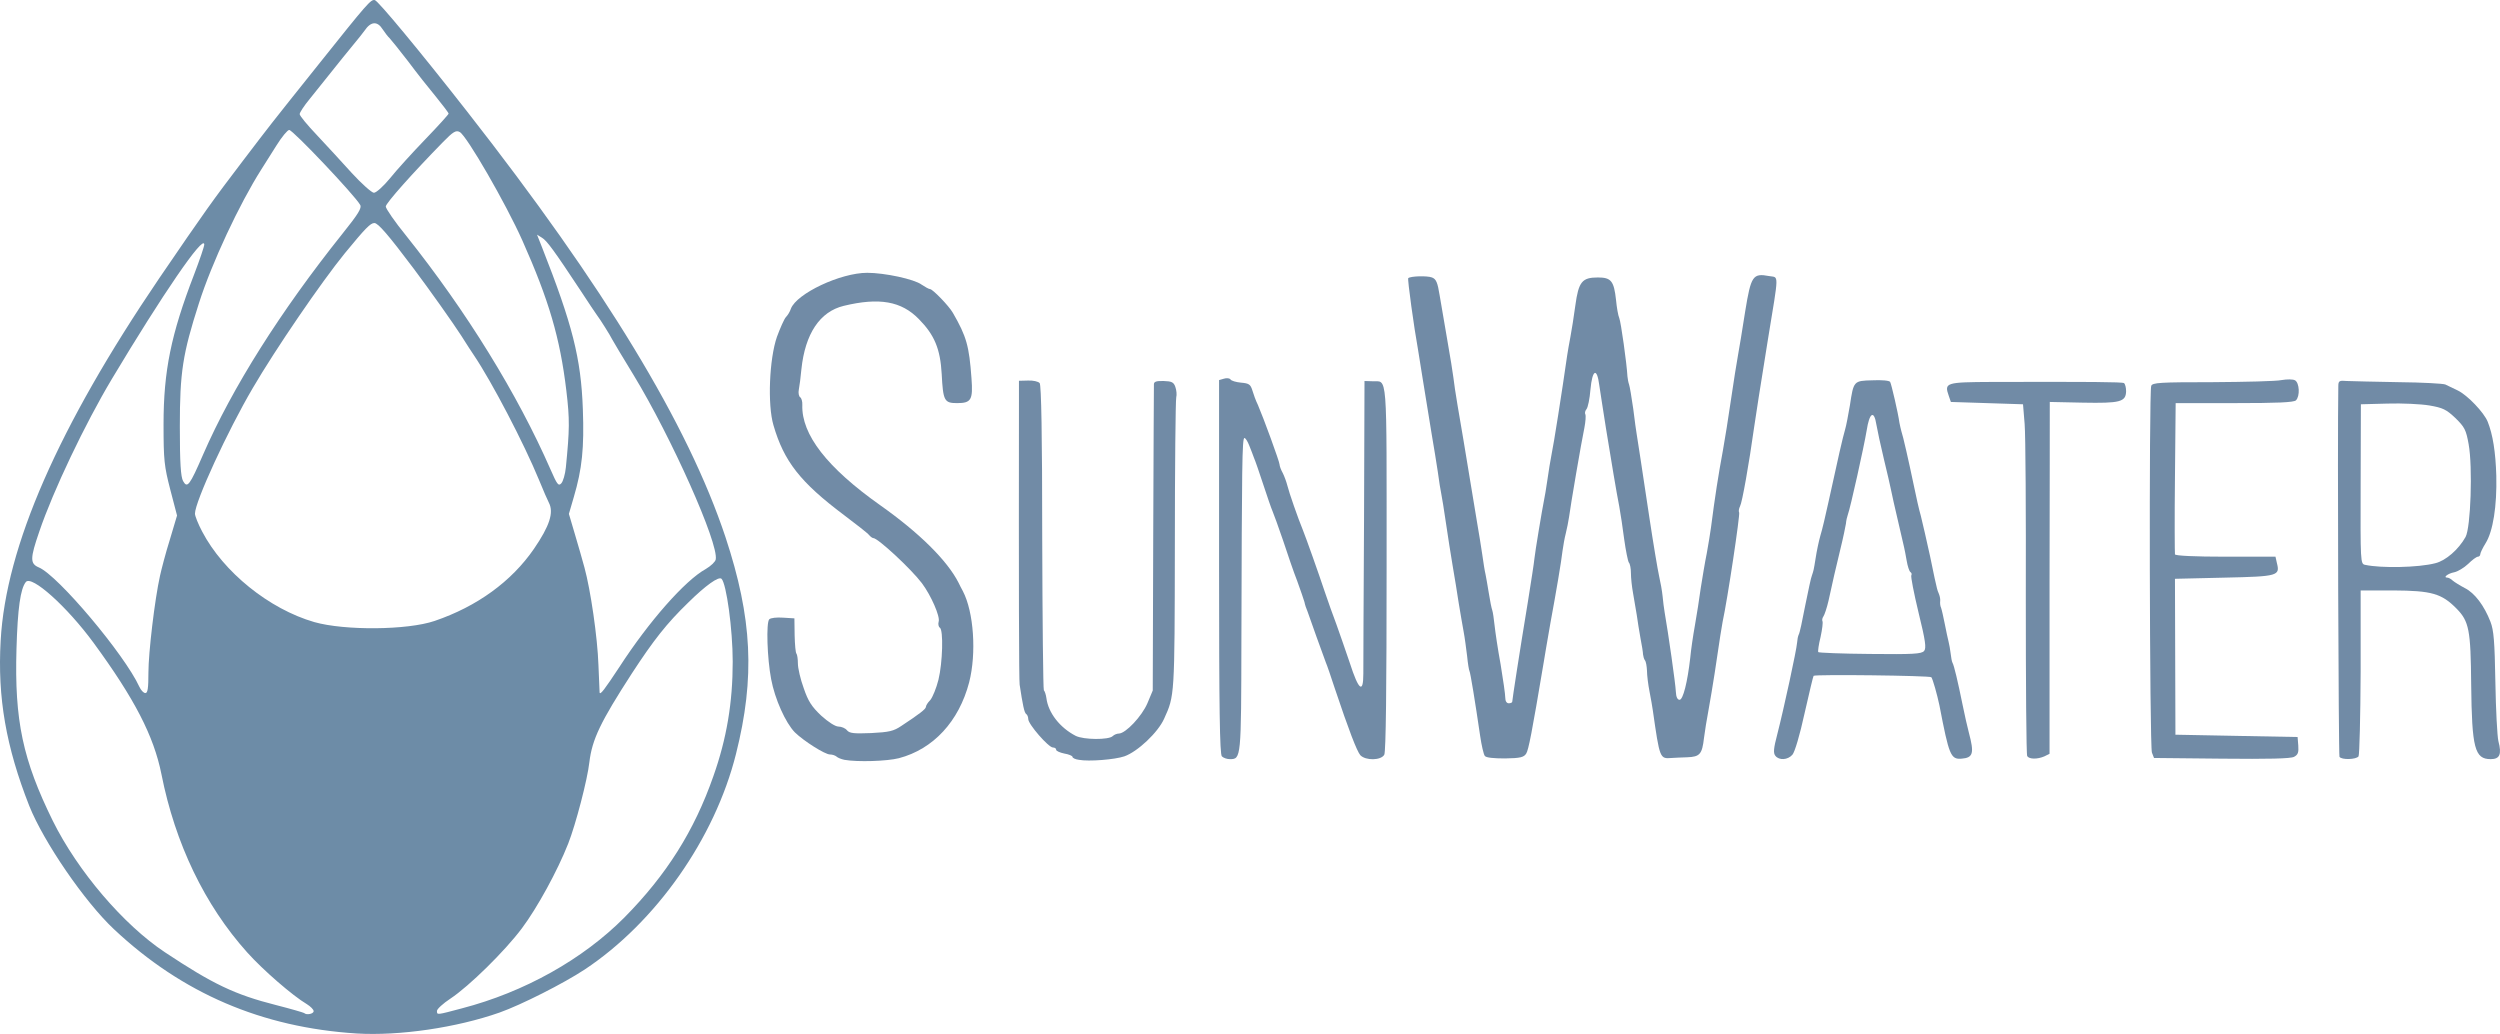
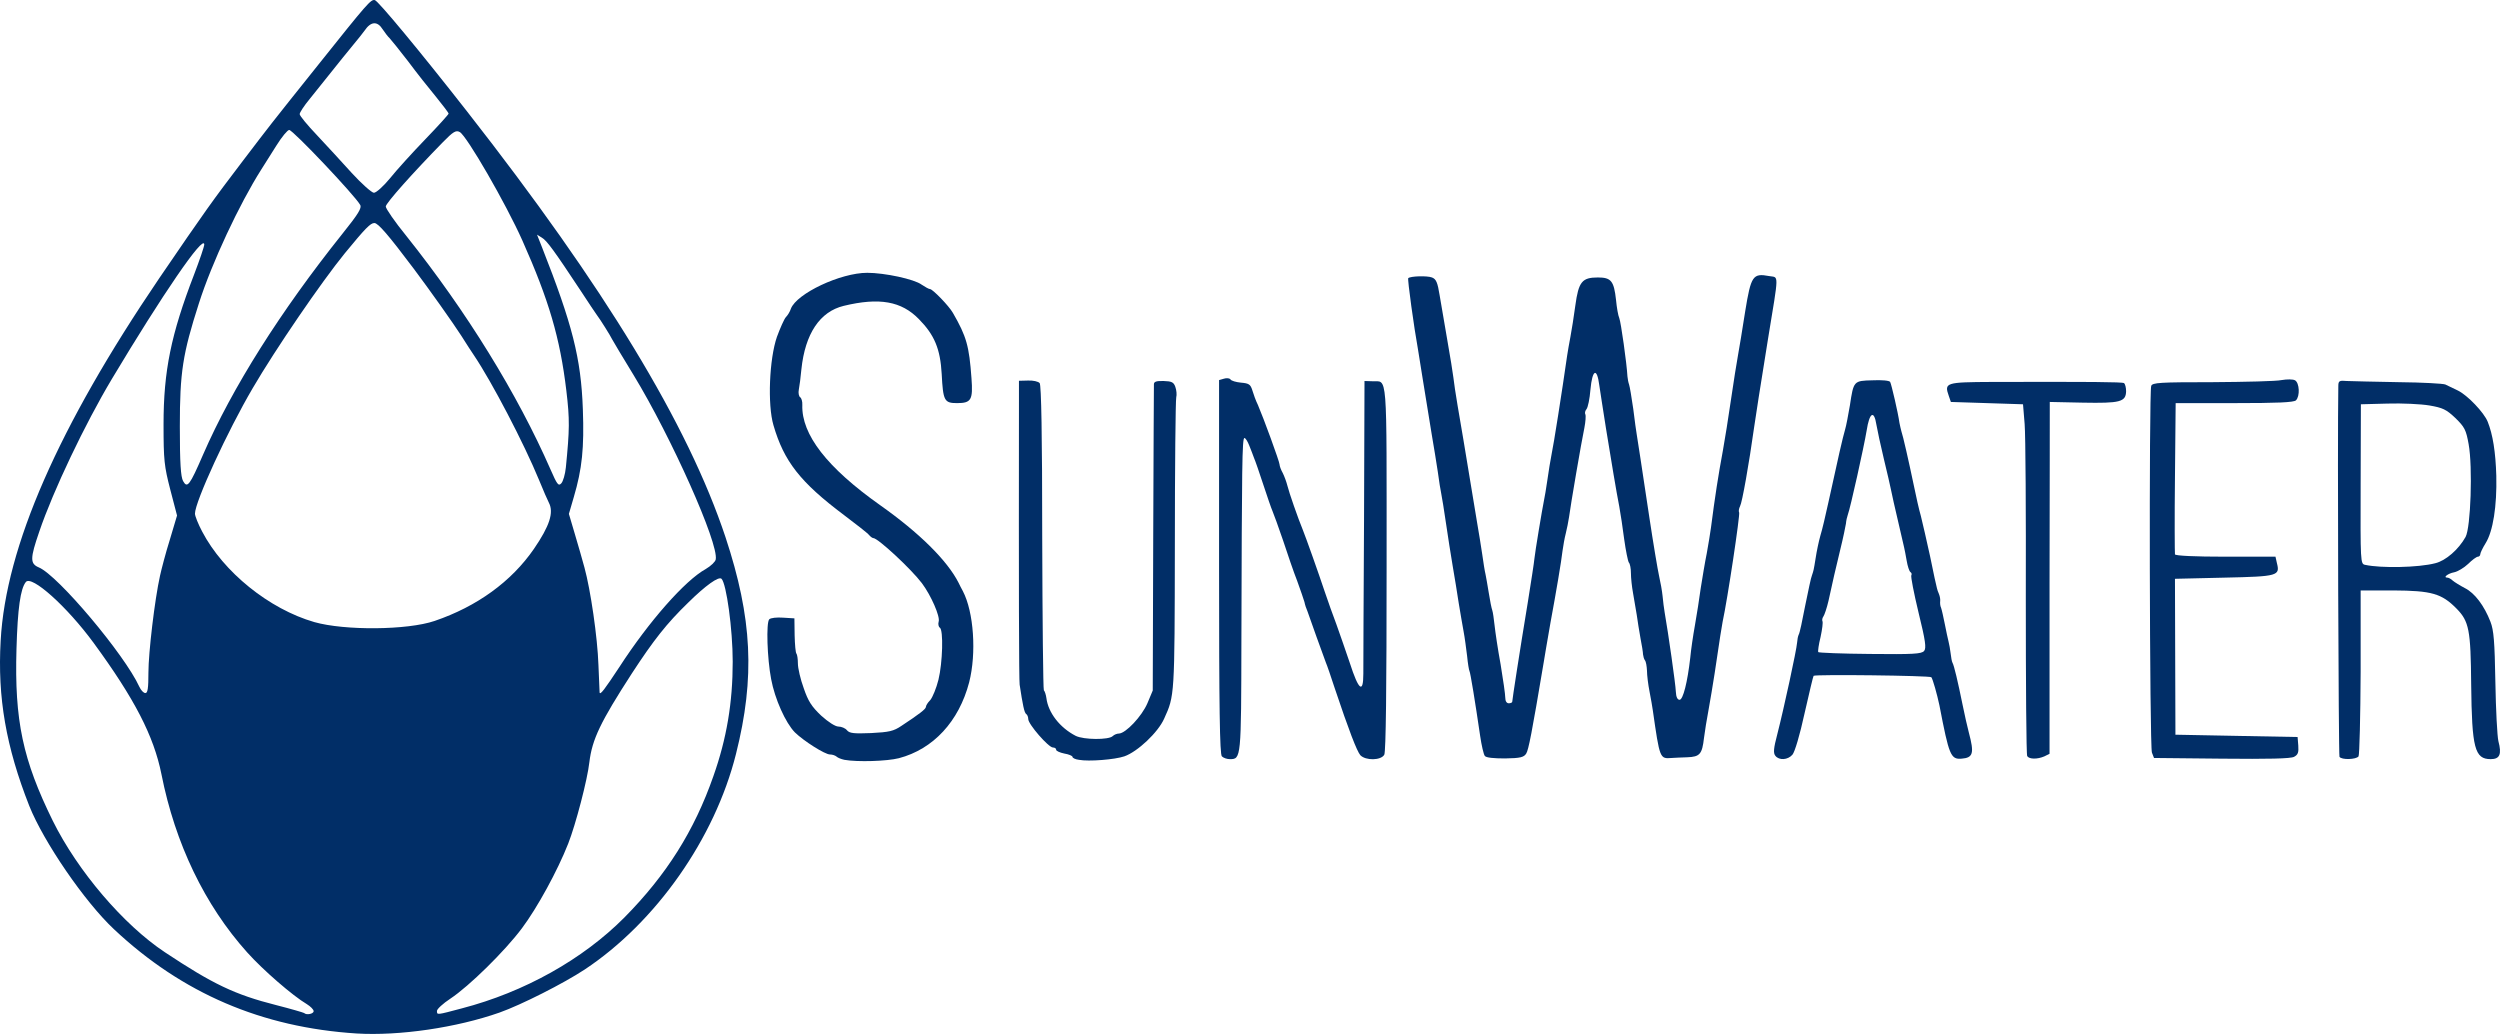
<svg xmlns="http://www.w3.org/2000/svg" style="isolation:isolate" viewBox="92.215 26.153 1074.384 444.343" width="1074.384pt" height="444.343pt">
  <defs>
    <clipPath id="_clipPath_OLpDBELvPxellpchfh0ALv0Chw5uWF1M">
      <rect x="92.215" y="26.153" width="1074.384" height="444.343" />
    </clipPath>
  </defs>
  <g clip-path="url(#_clipPath_OLpDBELvPxellpchfh0ALv0Chw5uWF1M)">
    <g>
-       <path d=" M 245.5 470.3 C 204.8 467.7 170.6 453.1 141.2 425.5 C 128.6 413.7 111 388 104.8 372.5 C 94.8 347.1 91.1 325.9 92.5 301.5 C 94.7 261.1 117.3 209.6 160.6 145.8 C 180.6 116.5 183.4 112.6 196.8 95 C 208.7 79.4 207.4 81 228.9 54.1 C 250.2 27.4 251.6 25.8 253.3 26.2 C 254.7 26.5 272.4 47.8 292.9 74 C 352.1 149.6 387.9 208.6 404 257 C 415.5 291.8 416.8 317.2 408.5 350.2 C 399.4 386.5 374.1 422.5 343.5 442.8 C 334.4 448.8 316.2 458 306.9 461.3 C 288.4 467.8 263.8 471.4 245.5 470.3 L 245.5 470.3 Z  M 227 460.7 C 227 460 225.7 458.7 224.1 457.7 C 218 454.1 205.2 443 198.4 435.4 C 180.2 415.1 167.5 388.7 161.6 358.9 C 158.3 342.4 150 326.4 132.5 302.5 C 121 286.8 105.7 273.1 103.3 276.3 C 101 279.2 99.8 287.6 99.3 305 C 98.4 335.8 102 352.7 114.9 378.9 C 125.6 400.5 145.3 423.6 163.1 435.4 C 183.6 449 193.1 453.6 210.9 458.1 C 217.2 459.7 222.6 461.3 222.9 461.5 C 223.9 462.5 227 461.9 227 460.7 L 227 460.7 Z  M 290.7 459.5 C 317.6 452.5 342.7 438.4 360.5 420.5 C 378.6 402.2 390.6 383.2 398.8 359.7 C 404.5 343.6 407.1 328.1 407.1 310.5 C 407.1 296.6 404.4 277 402.3 274.9 C 401.1 273.7 395.4 277.8 388 285.1 C 378.7 294.1 373 301.4 363.8 315.5 C 350.2 336.5 346.7 343.9 345.5 353.7 C 344.7 361.1 339.6 380.6 336.4 388.7 C 331.8 400.4 323.1 416.3 316.5 425.1 C 309.1 435 293.8 450 285.8 455.3 C 282.6 457.4 280 459.8 280 460.6 C 280 462.4 279.8 462.4 290.7 459.5 L 290.7 459.5 Z  M 156 315.2 C 156 306.7 158.7 283.8 161 273.5 C 161.6 270.8 163.4 263.8 165.2 258.1 L 168.3 247.7 L 165.4 236.6 C 162.8 226.5 162.5 224 162.5 208.5 C 162.5 185.6 165.7 169.9 175.6 144.2 C 178 137.9 180 132.1 180 131.2 C 179.8 126.7 161.9 152.9 140.3 189 C 128.7 208.4 115 237.2 109.1 254.6 C 105.1 266.2 105.1 268.4 108.9 270 C 117.1 273.4 145.8 307.5 152.1 321.3 C 152.8 322.8 153.9 324 154.7 324 C 155.7 324 156 321.9 156 315.2 L 156 315.2 Z  M 358.4 312.8 C 371.1 293.2 386.6 275.6 395.5 270.7 C 397.7 269.4 399.6 267.6 399.8 266.6 C 401.2 259.8 380.6 213.8 364.6 187.5 C 359.9 179.8 355.7 172.8 355.3 172 C 354.6 170.5 350.1 163.3 348.7 161.5 C 348.3 161 345.1 156.2 341.7 151 C 330.4 133.9 327.2 129.5 325.1 128.3 L 323 127 L 325.1 132.3 C 338.2 165.6 341.9 180 342.7 202 C 343.3 218.7 342.4 227.6 338.8 239.8 L 336.7 247 L 339.3 255.8 C 340.7 260.6 342.6 267 343.4 270.1 C 346 279.6 349 300 349.4 312 C 349.7 318.3 349.9 323.6 349.9 323.8 C 350.2 324.9 352 322.5 358.4 312.8 L 358.4 312.8 Z  M 279 293 C 297.2 286.8 312 276.1 321.7 262 C 328.4 252.2 330.3 246.4 328.1 242.2 C 327.6 241.3 325.7 236.9 323.9 232.5 C 317.4 216.7 303.6 190.3 296 179 C 295 177.6 292.6 173.8 290.5 170.5 C 287.1 165.2 276.9 150.8 270 141.6 C 259.1 127.1 254.7 122 253.1 122 C 251.4 122 249.2 124.3 240.4 135 C 230.3 147.4 210.6 176.2 200.8 193 C 190 211.4 176 241.8 176 246.9 C 176 247.9 177.4 251.4 179.1 254.6 C 188.2 272 207.9 287.9 227.3 293.5 C 240.3 297.2 267.3 297 279 293 Z  M 179.5 221.5 C 192 192.8 212.7 160 239.3 126.7 C 246.2 118.1 247.8 115.5 247 114.2 C 244.7 110.1 218.1 82 216.5 82 C 215.8 82 213.3 85 211 88.7 C 208.6 92.5 205.7 97.1 204.5 99 C 195.1 113.8 183.2 139.2 177.7 156.5 C 170.7 178.3 169.5 186.1 169.5 209.5 C 169.5 225.2 169.9 231.1 170.9 232.9 C 172.7 236.1 173.7 234.9 179.5 221.5 Z  M 335.4 227 C 337 210.7 337.1 206.6 335.6 194 C 332.9 171.4 328.1 155.1 316.7 129.5 C 309.6 113.6 292.8 84.5 289.8 82.9 C 288.2 82 287 82.7 282.6 87.2 C 269.4 100.7 258 113.5 258 114.9 C 258 115.8 261.9 121.5 266.8 127.5 C 292.8 160.1 314.6 195.5 328.8 227.9 C 331.6 234.3 332.2 235.2 333.4 233.9 C 334.2 233.1 335.1 230 335.4 227 L 335.4 227 Z  M 259.8 102.8 C 262.6 99.3 269.4 91.8 275 86 C 280.5 80.3 285 75.3 285 75 C 285 74.6 282.6 71.5 279.7 67.9 C 276.8 64.4 271.3 57.5 267.6 52.5 C 263.8 47.6 260.2 43.1 259.6 42.5 C 259 42 257.7 40.3 256.7 38.8 C 254.4 35.1 251.6 35.3 248.9 39.3 C 247.6 41 246.3 42.7 246 43 C 245.5 43.5 235.9 55.4 225.3 68.7 C 222.9 71.6 221 74.5 221 75.2 C 221 75.9 224.3 79.9 228.3 84.1 C 232.2 88.3 239 95.6 243.3 100.4 C 247.6 105.1 252 109 252.9 109 C 253.9 109 257 106.2 259.8 102.8 L 259.8 102.8 Z " fill="rgb(109,140,167)" />
+       <path d=" M 245.5 470.3 C 204.8 467.7 170.6 453.1 141.2 425.5 C 128.6 413.7 111 388 104.8 372.5 C 94.8 347.1 91.1 325.9 92.5 301.5 C 94.7 261.1 117.3 209.6 160.6 145.8 C 180.6 116.5 183.4 112.6 196.8 95 C 208.7 79.4 207.4 81 228.9 54.1 C 250.2 27.4 251.6 25.8 253.3 26.2 C 254.7 26.5 272.4 47.8 292.9 74 C 352.1 149.6 387.9 208.6 404 257 C 415.5 291.8 416.8 317.2 408.5 350.2 C 399.4 386.5 374.1 422.5 343.5 442.8 C 334.4 448.8 316.2 458 306.9 461.3 C 288.4 467.8 263.8 471.4 245.5 470.3 L 245.5 470.3 Z  M 227 460.7 C 227 460 225.7 458.7 224.1 457.7 C 218 454.1 205.2 443 198.4 435.4 C 180.2 415.1 167.5 388.7 161.6 358.9 C 158.3 342.4 150 326.4 132.5 302.5 C 121 286.8 105.7 273.1 103.3 276.3 C 101 279.2 99.8 287.6 99.3 305 C 98.4 335.8 102 352.7 114.9 378.9 C 125.6 400.5 145.3 423.6 163.1 435.4 C 183.6 449 193.1 453.6 210.9 458.1 C 217.2 459.7 222.6 461.3 222.9 461.5 C 223.9 462.5 227 461.9 227 460.7 L 227 460.7 Z  M 290.7 459.5 C 317.6 452.5 342.7 438.4 360.5 420.5 C 378.6 402.2 390.6 383.2 398.8 359.7 C 404.5 343.6 407.1 328.1 407.1 310.5 C 407.1 296.6 404.4 277 402.3 274.9 C 401.1 273.7 395.4 277.8 388 285.1 C 378.7 294.1 373 301.4 363.8 315.5 C 350.2 336.5 346.7 343.9 345.5 353.7 C 344.7 361.1 339.6 380.6 336.4 388.7 C 331.8 400.4 323.1 416.3 316.5 425.1 C 309.1 435 293.8 450 285.8 455.3 C 282.6 457.4 280 459.8 280 460.6 C 280 462.4 279.8 462.4 290.7 459.5 L 290.7 459.5 Z  M 156 315.2 C 156 306.7 158.7 283.8 161 273.5 C 161.6 270.8 163.4 263.8 165.2 258.1 L 168.3 247.7 L 165.4 236.6 C 162.8 226.5 162.5 224 162.5 208.5 C 162.5 185.6 165.7 169.9 175.6 144.2 C 178 137.9 180 132.1 180 131.2 C 179.8 126.7 161.9 152.9 140.3 189 C 128.7 208.4 115 237.2 109.1 254.6 C 105.1 266.2 105.1 268.4 108.9 270 C 117.1 273.4 145.8 307.5 152.1 321.3 C 152.8 322.8 153.9 324 154.7 324 C 155.7 324 156 321.9 156 315.2 L 156 315.2 Z  M 358.4 312.8 C 371.1 293.2 386.6 275.6 395.5 270.7 C 397.7 269.4 399.6 267.6 399.8 266.6 C 401.2 259.8 380.6 213.8 364.6 187.5 C 359.9 179.8 355.7 172.8 355.3 172 C 354.6 170.5 350.1 163.3 348.7 161.5 C 348.3 161 345.1 156.2 341.7 151 C 330.4 133.9 327.2 129.5 325.1 128.3 L 323 127 L 325.1 132.3 C 338.2 165.6 341.9 180 342.7 202 C 343.3 218.7 342.4 227.6 338.8 239.8 L 336.7 247 L 339.3 255.8 C 340.7 260.6 342.6 267 343.4 270.1 C 346 279.6 349 300 349.4 312 C 349.7 318.3 349.9 323.6 349.9 323.8 C 350.2 324.9 352 322.5 358.4 312.8 L 358.4 312.8 Z  M 279 293 C 297.2 286.8 312 276.1 321.7 262 C 328.4 252.2 330.3 246.4 328.1 242.2 C 327.6 241.3 325.7 236.9 323.9 232.5 C 317.4 216.7 303.6 190.3 296 179 C 295 177.6 292.6 173.8 290.5 170.5 C 287.1 165.2 276.9 150.8 270 141.6 C 259.1 127.1 254.7 122 253.1 122 C 251.4 122 249.2 124.3 240.4 135 C 230.3 147.4 210.6 176.2 200.8 193 C 190 211.4 176 241.8 176 246.9 C 176 247.9 177.4 251.4 179.1 254.6 C 188.2 272 207.9 287.9 227.3 293.5 C 240.3 297.2 267.3 297 279 293 Z  M 179.5 221.5 C 192 192.8 212.7 160 239.3 126.7 C 246.2 118.1 247.8 115.5 247 114.2 C 244.7 110.1 218.1 82 216.5 82 C 215.8 82 213.3 85 211 88.7 C 208.6 92.5 205.7 97.1 204.5 99 C 195.1 113.8 183.2 139.2 177.7 156.5 C 170.7 178.3 169.5 186.1 169.5 209.5 C 169.5 225.2 169.9 231.1 170.9 232.9 C 172.7 236.1 173.7 234.9 179.5 221.5 Z  M 335.4 227 C 337 210.7 337.1 206.6 335.6 194 C 332.9 171.4 328.1 155.1 316.7 129.5 C 309.6 113.6 292.8 84.5 289.8 82.9 C 288.2 82 287 82.7 282.6 87.2 C 269.4 100.7 258 113.5 258 114.9 C 258 115.8 261.9 121.5 266.8 127.5 C 292.8 160.1 314.6 195.5 328.8 227.9 C 331.6 234.3 332.2 235.2 333.4 233.9 C 334.2 233.1 335.1 230 335.4 227 L 335.4 227 Z  M 259.8 102.8 C 262.6 99.3 269.4 91.8 275 86 C 280.5 80.3 285 75.3 285 75 C 285 74.6 282.6 71.5 279.7 67.9 C 276.8 64.4 271.3 57.5 267.6 52.5 C 263.8 47.6 260.2 43.1 259.6 42.5 C 259 42 257.7 40.3 256.7 38.8 C 254.4 35.1 251.6 35.3 248.9 39.3 C 247.6 41 246.3 42.7 246 43 C 245.5 43.5 235.9 55.4 225.3 68.7 C 222.9 71.6 221 74.5 221 75.2 C 221 75.9 224.3 79.9 228.3 84.1 C 232.2 88.3 239 95.6 243.3 100.4 C 247.6 105.1 252 109 252.9 109 C 253.9 109 257 106.2 259.8 102.8 L 259.8 102.8 Z " fill="rgb(1,46,103)" />
    </g>
    <g style="isolation:isolate" />
    <g>
-       <path d=" M 455.113 352.694 C 453.713 352.394 452.213 351.794 451.713 351.294 C 451.113 350.794 449.913 350.394 448.913 350.394 C 446.713 350.394 437.613 344.594 433.813 340.894 C 429.813 336.794 425.213 326.594 423.613 317.994 C 421.913 309.094 421.413 293.694 422.813 292.294 C 423.413 291.694 426.013 291.394 428.713 291.594 L 433.613 291.894 L 433.713 299.194 C 433.813 303.194 434.113 306.794 434.513 307.094 C 434.813 307.494 435.113 309.294 435.113 311.294 C 435.113 313.294 436.213 318.094 437.613 321.894 C 439.513 327.494 441.013 329.794 445.113 333.694 C 448.213 336.494 451.213 338.394 452.513 338.394 C 453.813 338.394 455.513 339.094 456.213 339.994 C 457.313 341.294 459.113 341.494 466.613 341.194 C 474.313 340.794 476.213 340.394 479.613 338.094 C 487.513 332.894 490.013 330.894 490.113 329.994 C 490.113 329.394 490.913 328.094 492.013 326.994 C 493.013 325.794 494.613 321.894 495.513 318.294 C 497.313 310.994 497.713 296.894 496.113 295.894 C 495.513 295.494 495.313 294.294 495.613 293.294 C 496.313 291.094 492.313 281.994 488.413 276.794 C 483.813 270.694 469.513 257.394 467.513 257.394 C 467.113 257.394 466.313 256.794 465.713 256.094 C 465.113 255.294 460.213 251.494 454.913 247.494 C 436.113 233.394 429.113 224.394 424.613 208.894 C 422.013 200.094 422.813 180.394 426.113 170.894 C 427.513 167.094 429.213 163.294 429.913 162.494 C 430.713 161.694 431.713 160.094 432.113 158.794 C 434.613 152.294 453.413 143.394 464.913 143.394 C 472.313 143.394 485.113 146.094 488.313 148.494 C 489.813 149.494 491.413 150.394 491.913 150.394 C 493.013 150.394 500.013 157.594 501.713 160.594 C 507.613 170.794 508.713 174.894 509.713 188.694 C 510.413 197.994 509.613 199.394 503.513 199.394 C 498.013 199.394 497.513 198.394 496.913 186.894 C 496.313 176.094 493.813 170.094 487.113 163.294 C 479.613 155.594 470.113 153.894 454.813 157.594 C 444.513 160.094 438.213 169.594 436.613 184.894 C 436.313 188.194 435.813 192.094 435.513 193.594 C 435.213 194.994 435.513 196.494 436.113 196.894 C 436.613 197.194 437.113 198.694 437.013 200.194 C 436.613 212.894 447.613 227.094 470.513 243.294 C 487.213 255.094 499.313 266.994 504.213 276.694 C 504.513 277.394 505.313 278.894 506.013 280.194 C 510.713 289.194 511.913 306.894 508.713 319.394 C 504.313 336.194 493.313 348.094 478.513 351.994 C 473.413 353.294 460.713 353.694 455.113 352.694 L 455.113 352.694 Z " fill="rgb(113,139,166)" />
-       <path d=" M 555.913 352.694 C 554.313 352.494 553.113 351.894 553.113 351.394 C 553.113 350.994 551.513 350.294 549.613 349.994 C 547.713 349.594 546.113 348.894 546.113 348.394 C 546.113 347.794 545.513 347.394 544.713 347.394 C 542.813 347.394 534.113 337.394 534.113 335.194 C 534.113 334.294 533.713 333.294 533.213 332.994 C 532.413 332.494 531.713 328.994 530.413 320.394 C 530.113 318.394 530.013 278.894 530.113 198.894 L 530.113 189.794 L 534.013 189.694 C 536.213 189.594 538.413 190.094 539.013 190.794 C 539.713 191.594 540.113 212.994 540.113 257.094 C 540.213 292.894 540.513 322.394 540.813 322.794 C 541.213 323.194 541.713 324.694 541.913 326.194 C 542.713 332.494 547.713 338.894 554.513 342.394 C 557.913 344.094 568.713 344.194 570.413 342.494 C 571.013 341.894 572.213 341.394 573.113 341.394 C 576.013 341.294 582.913 333.994 585.313 328.394 L 587.613 322.894 L 587.813 257.894 C 587.913 222.194 588.113 192.194 588.113 191.294 C 588.113 190.194 589.113 189.794 592.313 189.894 C 595.713 189.994 596.613 190.394 597.313 192.394 C 597.813 193.794 598.013 195.794 597.713 196.894 C 597.413 198.094 597.113 226.994 597.113 261.094 C 597.013 325.494 597.013 325.094 592.513 334.994 C 589.913 340.894 581.113 349.194 575.413 351.194 C 571.313 352.594 560.113 353.494 555.913 352.694 L 555.913 352.694 Z " fill="rgb(113,139,166)" />
-       <path d=" M 617.313 351.194 C 616.413 350.294 616.113 330.794 616.113 269.794 L 616.113 189.494 L 618.213 188.894 C 619.413 188.494 620.613 188.694 621.013 189.194 C 621.313 189.794 623.413 190.394 625.513 190.594 C 628.913 190.894 629.613 191.294 630.413 193.894 C 630.913 195.594 631.913 198.394 632.813 200.194 C 635.113 205.494 642.113 224.594 642.113 225.794 C 642.113 226.394 642.713 228.094 643.513 229.494 C 644.213 230.894 645.113 233.394 645.513 234.994 C 646.113 237.594 650.113 249.094 652.113 253.894 C 653.413 257.094 658.813 272.294 661.513 280.394 C 662.913 284.494 665.113 290.794 666.513 294.394 C 667.813 297.994 670.413 305.494 672.313 311.094 C 676.113 322.894 678.113 324.394 678.113 315.694 C 678.113 312.494 678.213 282.894 678.413 249.894 L 678.613 189.894 L 681.913 189.994 C 688.613 190.394 688.113 183.394 688.113 269.894 C 688.113 322.194 687.813 349.194 687.113 350.494 C 685.713 352.994 679.113 353.094 676.813 350.694 C 675.313 348.894 671.913 340.094 665.813 321.894 C 664.213 316.994 662.513 311.994 662.013 310.894 C 661.613 309.794 659.813 304.894 658.013 299.894 C 656.313 294.994 654.513 289.994 654.113 288.894 C 653.613 287.794 653.013 285.994 652.813 284.894 C 652.513 283.794 651.113 279.794 649.713 275.894 C 648.213 272.094 645.513 264.194 643.613 258.394 C 641.613 252.594 639.613 246.994 639.113 245.894 C 638.613 244.794 636.813 239.594 635.113 234.394 C 633.413 229.194 631.613 223.994 631.113 222.894 C 630.713 221.794 629.813 219.394 629.113 217.694 C 628.413 215.894 627.513 214.394 627.013 214.394 C 626.013 214.394 625.913 226.594 625.713 300.994 C 625.613 352.394 625.613 352.394 620.713 352.394 C 619.513 352.394 618.013 351.894 617.313 351.194 L 617.313 351.194 Z " fill="rgb(113,139,166)" />
-       <path d=" M 730.313 350.994 C 729.813 350.394 728.913 346.494 728.313 342.394 C 726.213 327.994 724.113 315.094 723.713 314.494 C 723.513 314.194 723.013 311.294 722.713 308.094 C 722.313 304.894 721.713 300.194 721.213 297.594 C 720.713 294.994 719.813 289.494 719.113 285.394 C 718.513 281.294 717.313 274.094 716.513 269.394 C 715.713 264.694 714.413 256.394 713.613 250.894 C 712.813 245.394 711.913 239.794 711.613 238.394 C 711.313 236.994 710.613 232.794 710.113 228.894 C 709.513 225.094 708.413 217.894 707.513 212.894 C 705.613 201.394 705.513 200.794 703.613 188.894 C 702.713 183.394 701.813 177.794 701.613 176.394 C 699.913 167.094 697.013 146.094 697.413 145.694 C 698.413 144.794 705.513 144.594 707.613 145.394 C 709.413 146.094 710.013 147.494 710.913 153.094 C 711.513 156.794 713.013 165.494 714.213 172.394 C 715.413 179.294 716.613 186.494 716.813 188.394 C 717.013 190.294 717.813 195.694 718.613 200.394 C 719.413 205.094 720.513 211.694 721.113 215.094 C 722.513 223.694 725.813 243.594 727.113 251.394 C 727.713 254.994 728.713 260.794 729.213 264.394 C 729.713 267.994 730.313 271.794 730.613 272.894 C 730.813 273.994 731.513 277.594 732.013 280.894 C 732.513 284.194 733.213 287.594 733.513 288.394 C 733.813 289.194 734.213 292.194 734.513 294.894 C 734.813 297.694 735.913 305.194 737.113 311.694 C 738.213 318.294 739.113 324.694 739.113 325.994 C 739.113 327.494 739.713 328.394 740.613 328.394 C 741.413 328.394 742.113 328.094 742.113 327.694 C 742.113 326.894 745.213 306.694 748.813 284.894 C 750.213 276.094 751.513 267.794 751.613 266.394 C 751.913 263.294 755.013 244.794 755.713 241.394 C 756.013 239.994 756.713 235.994 757.213 232.394 C 757.713 228.794 758.513 223.894 759.013 221.394 C 759.813 217.794 763.513 194.394 765.713 178.894 C 765.913 177.294 766.613 173.694 767.113 170.894 C 767.613 168.194 768.613 162.094 769.213 157.494 C 770.613 147.194 772.113 145.394 778.913 145.394 C 784.613 145.394 785.813 146.894 786.713 155.094 C 787.013 158.294 787.613 161.794 788.113 162.894 C 788.813 164.594 791.313 182.294 791.613 187.894 C 791.713 188.994 792.013 190.594 792.313 191.394 C 792.613 192.194 793.413 196.994 794.113 201.894 C 794.713 206.894 795.413 211.794 795.613 212.894 C 796.113 215.894 797.613 225.794 801.013 248.394 C 802.713 259.694 804.613 270.994 805.213 273.694 C 805.813 276.294 806.513 280.194 806.713 282.294 C 806.913 284.494 807.313 287.694 807.613 289.394 C 809.113 297.894 812.313 320.294 812.413 323.394 C 812.513 325.694 813.113 326.894 814.013 326.894 C 815.513 326.894 817.413 319.394 818.613 308.794 C 818.913 305.494 819.813 299.294 820.613 294.894 C 821.413 290.494 822.513 283.294 823.113 278.894 C 823.813 274.494 824.913 267.794 825.713 263.894 C 826.413 260.094 827.213 255.094 827.513 252.894 C 829.213 239.694 830.713 230.094 832.613 219.894 C 833.413 215.494 835.013 205.594 836.113 197.894 C 837.213 190.194 838.613 181.694 839.113 178.894 C 839.613 176.194 841.013 167.694 842.213 159.994 C 844.713 144.594 845.513 143.494 852.513 144.794 C 856.713 145.594 856.813 142.594 852.013 171.894 C 848.313 194.894 847.113 202.594 846.113 209.394 C 843.813 225.794 840.913 242.094 840.013 243.694 C 839.513 244.694 839.313 245.894 839.613 246.394 C 840.113 247.094 834.613 283.794 832.513 293.394 C 832.313 294.794 831.813 297.494 831.513 299.394 C 830.213 308.594 828.013 322.694 826.613 330.394 C 825.713 335.094 824.813 340.894 824.513 343.294 C 823.713 350.294 822.713 351.394 817.313 351.594 C 814.713 351.694 811.713 351.794 810.613 351.894 C 805.513 352.294 805.513 352.294 802.513 331.394 C 802.313 329.994 801.713 326.394 801.113 323.394 C 800.513 320.394 800.013 316.294 800.013 314.394 C 799.913 312.494 799.613 310.494 799.113 309.894 C 798.713 309.394 798.413 308.194 798.313 307.394 C 798.313 306.594 797.813 303.394 797.213 300.394 C 796.713 297.394 795.913 292.894 795.613 290.394 C 795.213 287.894 794.513 283.694 794.013 280.994 C 793.513 278.294 793.113 274.494 793.113 272.494 C 793.113 270.394 792.713 268.394 792.213 267.894 C 791.813 267.294 790.913 262.894 790.213 257.894 C 789.613 252.994 788.613 246.694 788.113 243.894 C 786.913 237.894 784.513 223.294 782.413 210.394 C 781.613 205.194 780.813 199.994 780.613 198.894 C 780.413 197.794 779.913 194.494 779.513 191.694 C 778.513 183.894 776.513 184.894 775.713 193.594 C 775.413 197.494 774.613 201.294 774.013 201.994 C 773.413 202.694 773.213 203.694 773.513 204.194 C 773.813 204.794 773.613 207.394 773.113 209.994 C 771.813 216.094 767.113 243.694 766.513 248.394 C 766.213 250.294 765.613 253.494 765.113 255.394 C 764.613 257.294 764.013 260.694 763.713 262.894 C 763.213 267.394 761.013 280.394 758.513 293.894 C 757.613 298.894 756.813 303.794 756.613 304.894 C 756.413 305.994 756.013 308.694 755.613 310.894 C 750.513 341.294 749.113 348.394 748.113 349.994 C 747.113 351.594 745.613 351.994 739.013 352.094 C 734.213 352.094 730.813 351.794 730.313 350.994 L 730.313 350.994 Z " fill="rgb(113,139,166)" />
-       <path d=" M 855.213 350.994 C 854.213 349.794 854.413 347.794 856.013 341.694 C 858.813 330.794 864.313 305.394 864.513 302.394 C 864.613 300.994 864.913 299.494 865.213 298.894 C 865.613 298.394 866.813 292.694 868.013 286.394 C 869.313 280.094 870.513 274.194 870.913 273.394 C 871.613 271.294 871.613 271.494 872.513 265.894 C 872.913 263.194 873.813 258.894 874.513 256.394 C 875.313 253.894 876.813 247.394 878.013 241.894 C 882.113 222.994 884.213 213.894 885.113 210.894 C 885.613 209.294 886.513 204.494 887.213 200.394 C 888.813 189.794 888.813 189.794 896.913 189.594 C 900.813 189.394 904.213 189.694 904.513 190.294 C 905.013 191.094 907.913 203.494 908.513 207.894 C 908.713 208.994 909.113 210.594 909.313 211.394 C 910.013 213.294 912.513 224.394 914.713 234.894 C 915.613 239.294 916.913 245.194 917.713 247.894 C 918.413 250.694 920.213 258.494 921.713 265.394 C 923.113 272.294 924.413 278.394 924.613 278.894 C 924.713 279.494 925.113 280.594 925.513 281.494 C 925.913 282.494 926.113 283.794 926.013 284.494 C 925.913 285.294 926.013 286.594 926.413 287.394 C 926.713 288.194 927.413 291.394 928.013 294.394 C 928.613 297.394 929.313 300.794 929.613 301.894 C 929.913 302.994 930.313 305.294 930.513 306.994 C 930.713 308.694 931.013 310.494 931.313 310.994 C 932.013 312.194 933.613 319.094 935.613 328.894 C 936.513 333.294 937.713 338.694 938.313 340.894 C 940.713 349.894 940.213 351.794 935.213 352.194 C 930.513 352.594 929.813 350.694 925.713 329.394 C 924.713 324.594 922.813 317.894 922.213 317.194 C 921.613 316.494 872.213 315.894 871.613 316.594 C 871.413 316.794 869.713 323.994 867.713 332.794 C 865.713 341.994 863.513 349.394 862.513 350.494 C 860.513 352.794 856.813 352.994 855.213 350.994 Z  M 919.113 305.894 C 920.113 304.694 919.713 301.594 916.713 289.394 C 914.713 281.094 913.313 273.894 913.613 273.394 C 913.913 272.894 913.713 272.294 913.213 271.994 C 912.713 271.594 912.013 269.494 911.613 267.094 C 911.213 264.794 910.713 262.194 910.513 261.394 C 906.113 242.494 905.013 237.594 904.713 235.894 C 904.513 234.794 903.213 229.194 901.813 223.394 C 900.413 217.594 899.013 210.994 898.613 208.694 C 897.613 202.194 895.613 203.394 894.413 211.194 C 893.313 217.894 887.413 244.494 886.313 247.394 C 886.013 248.194 885.613 249.894 885.513 251.194 C 885.313 252.394 884.313 257.394 883.113 262.194 C 880.913 271.294 880.013 275.194 878.013 284.394 C 877.313 287.394 876.313 290.394 875.813 291.094 C 875.313 291.794 875.213 292.694 875.413 293.094 C 875.713 293.594 875.313 296.594 874.613 299.894 C 873.813 303.094 873.413 305.994 873.613 306.394 C 873.813 306.694 883.913 307.094 895.913 307.194 C 914.513 307.394 918.013 307.194 919.113 305.894 Z " fill="rgb(113,139,166)" />
-       <path d=" M 963.413 351.094 C 963.013 350.494 962.813 319.994 962.813 283.394 C 962.913 246.794 962.713 213.094 962.313 208.394 L 961.613 199.894 L 946.113 199.394 L 930.613 198.894 L 929.713 196.294 C 927.713 190.594 928.313 190.394 948.313 190.294 C 991.213 190.194 1004.113 190.294 1005.013 190.794 C 1005.513 191.194 1005.913 192.694 1005.913 194.294 C 1005.813 198.894 1003.313 199.494 987.313 199.194 L 973.113 198.894 L 973.113 201.394 C 973.113 202.794 973.113 236.794 973.013 276.994 L 973.013 350.094 L 970.813 351.194 C 967.813 352.494 964.313 352.494 963.413 351.094 L 963.413 351.094 Z " fill="rgb(113,139,166)" />
-       <path d=" M 1017.013 349.594 C 1016.013 347.094 1015.713 194.494 1016.713 191.994 C 1017.213 190.594 1020.313 190.394 1043.013 190.394 C 1057.113 190.294 1070.513 189.994 1072.713 189.494 C 1075.113 189.094 1077.613 189.094 1078.513 189.594 C 1080.413 190.694 1080.713 196.394 1078.913 198.194 C 1078.013 199.094 1070.813 199.394 1052.413 199.394 L 1027.213 199.394 L 1026.913 231.394 C 1026.713 248.994 1026.813 263.894 1026.913 264.394 C 1027.113 264.994 1035.413 265.394 1048.713 265.394 L 1070.113 265.394 L 1070.713 268.094 C 1072.113 273.594 1071.313 273.894 1048.213 274.394 L 1026.913 274.894 L 1027.013 308.394 L 1027.113 341.894 L 1053.313 342.394 L 1079.613 342.894 L 1079.913 346.594 C 1080.113 349.494 1079.813 350.494 1078.113 351.394 C 1076.713 352.194 1067.013 352.394 1047.013 352.194 L 1017.913 351.894 L 1017.013 349.594 Z " fill="rgb(113,139,166)" />
-       <path d=" M 1097.613 351.394 C 1097.213 350.694 1096.713 214.694 1097.113 192.294 C 1097.113 189.794 1097.413 189.594 1100.913 189.894 C 1102.913 189.994 1112.913 190.194 1123.113 190.394 C 1133.213 190.494 1142.213 190.994 1143.113 191.394 C 1143.913 191.794 1146.313 192.894 1148.513 193.994 C 1152.613 195.994 1159.713 203.394 1161.313 207.394 C 1163.513 212.894 1164.713 220.394 1165.013 230.694 C 1165.313 243.594 1163.613 254.494 1160.413 259.594 C 1159.113 261.694 1158.113 263.794 1158.113 264.394 C 1158.113 264.894 1157.613 265.394 1157.113 265.394 C 1156.513 265.394 1154.613 266.794 1152.913 268.494 C 1151.113 270.194 1148.413 271.794 1146.913 272.094 C 1144.213 272.594 1141.913 274.394 1144.013 274.394 C 1144.513 274.394 1145.613 274.994 1146.313 275.694 C 1147.013 276.294 1149.413 277.794 1151.513 278.894 C 1155.713 280.994 1159.813 286.394 1162.513 293.394 C 1163.913 296.994 1164.313 301.794 1164.613 319.394 C 1164.813 331.194 1165.413 342.594 1165.913 344.694 C 1167.413 350.294 1166.513 352.394 1162.613 352.394 C 1155.713 352.394 1154.513 347.694 1154.213 320.294 C 1154.013 296.794 1153.313 293.194 1147.913 287.694 C 1141.513 281.194 1137.213 279.994 1120.713 279.894 L 1106.713 279.894 L 1106.713 314.894 C 1106.613 334.194 1106.213 350.494 1105.813 351.194 C 1104.813 352.594 1098.513 352.794 1097.613 351.394 Z  M 1138.813 268.194 C 1143.313 267.094 1148.813 262.294 1151.813 256.894 C 1154.013 252.894 1154.913 226.894 1153.113 216.994 C 1152.013 210.894 1151.413 209.694 1147.413 205.794 C 1143.513 202.094 1142.013 201.394 1136.213 200.394 C 1132.613 199.794 1124.513 199.394 1118.213 199.594 L 1106.813 199.894 L 1106.713 234.194 C 1106.613 267.794 1106.613 268.494 1108.613 268.894 C 1115.413 270.394 1131.613 270.094 1138.813 268.194 L 1138.813 268.194 Z " fill="rgb(113,139,166)" />
+       <path d=" M 455.113 352.694 C 453.713 352.394 452.213 351.794 451.713 351.294 C 451.113 350.794 449.913 350.394 448.913 350.394 C 446.713 350.394 437.613 344.594 433.813 340.894 C 429.813 336.794 425.213 326.594 423.613 317.994 C 421.913 309.094 421.413 293.694 422.813 292.294 C 423.413 291.694 426.013 291.394 428.713 291.594 L 433.613 291.894 L 433.713 299.194 C 433.813 303.194 434.113 306.794 434.513 307.094 C 434.813 307.494 435.113 309.294 435.113 311.294 C 435.113 313.294 436.213 318.094 437.613 321.894 C 439.513 327.494 441.013 329.794 445.113 333.694 C 448.213 336.494 451.213 338.394 452.513 338.394 C 453.813 338.394 455.513 339.094 456.213 339.994 C 457.313 341.294 459.113 341.494 466.613 341.194 C 474.313 340.794 476.213 340.394 479.613 338.094 C 487.513 332.894 490.013 330.894 490.113 329.994 C 490.113 329.394 490.913 328.094 492.013 326.994 C 493.013 325.794 494.613 321.894 495.513 318.294 C 497.313 310.994 497.713 296.894 496.113 295.894 C 495.513 295.494 495.313 294.294 495.613 293.294 C 496.313 291.094 492.313 281.994 488.413 276.794 C 483.813 270.694 469.513 257.394 467.513 257.394 C 467.113 257.394 466.313 256.794 465.713 256.094 C 465.113 255.294 460.213 251.494 454.913 247.494 C 436.113 233.394 429.113 224.394 424.613 208.894 C 422.013 200.094 422.813 180.394 426.113 170.894 C 427.513 167.094 429.213 163.294 429.913 162.494 C 430.713 161.694 431.713 160.094 432.113 158.794 C 434.613 152.294 453.413 143.394 464.913 143.394 C 472.313 143.394 485.113 146.094 488.313 148.494 C 489.813 149.494 491.413 150.394 491.913 150.394 C 493.013 150.394 500.013 157.594 501.713 160.594 C 507.613 170.794 508.713 174.894 509.713 188.694 C 510.413 197.994 509.613 199.394 503.513 199.394 C 498.013 199.394 497.513 198.394 496.913 186.894 C 496.313 176.094 493.813 170.094 487.113 163.294 C 479.613 155.594 470.113 153.894 454.813 157.594 C 444.513 160.094 438.213 169.594 436.613 184.894 C 436.313 188.194 435.813 192.094 435.513 193.594 C 435.213 194.994 435.513 196.494 436.113 196.894 C 436.613 197.194 437.113 198.694 437.013 200.194 C 436.613 212.894 447.613 227.094 470.513 243.294 C 487.213 255.094 499.313 266.994 504.213 276.694 C 504.513 277.394 505.313 278.894 506.013 280.194 C 510.713 289.194 511.913 306.894 508.713 319.394 C 504.313 336.194 493.313 348.094 478.513 351.994 C 473.413 353.294 460.713 353.694 455.113 352.694 L 455.113 352.694 Z " fill="rgb(1,46,103)" />
+       <path d=" M 555.913 352.694 C 554.313 352.494 553.113 351.894 553.113 351.394 C 553.113 350.994 551.513 350.294 549.613 349.994 C 547.713 349.594 546.113 348.894 546.113 348.394 C 546.113 347.794 545.513 347.394 544.713 347.394 C 542.813 347.394 534.113 337.394 534.113 335.194 C 534.113 334.294 533.713 333.294 533.213 332.994 C 532.413 332.494 531.713 328.994 530.413 320.394 C 530.113 318.394 530.013 278.894 530.113 198.894 L 530.113 189.794 L 534.013 189.694 C 536.213 189.594 538.413 190.094 539.013 190.794 C 539.713 191.594 540.113 212.994 540.113 257.094 C 540.213 292.894 540.513 322.394 540.813 322.794 C 541.213 323.194 541.713 324.694 541.913 326.194 C 542.713 332.494 547.713 338.894 554.513 342.394 C 557.913 344.094 568.713 344.194 570.413 342.494 C 571.013 341.894 572.213 341.394 573.113 341.394 C 576.013 341.294 582.913 333.994 585.313 328.394 L 587.613 322.894 L 587.813 257.894 C 587.913 222.194 588.113 192.194 588.113 191.294 C 588.113 190.194 589.113 189.794 592.313 189.894 C 595.713 189.994 596.613 190.394 597.313 192.394 C 597.813 193.794 598.013 195.794 597.713 196.894 C 597.413 198.094 597.113 226.994 597.113 261.094 C 597.013 325.494 597.013 325.094 592.513 334.994 C 589.913 340.894 581.113 349.194 575.413 351.194 C 571.313 352.594 560.113 353.494 555.913 352.694 L 555.913 352.694 Z " fill="rgb(1,46,103)" />
+       <path d=" M 617.313 351.194 C 616.413 350.294 616.113 330.794 616.113 269.794 L 616.113 189.494 L 618.213 188.894 C 619.413 188.494 620.613 188.694 621.013 189.194 C 621.313 189.794 623.413 190.394 625.513 190.594 C 628.913 190.894 629.613 191.294 630.413 193.894 C 630.913 195.594 631.913 198.394 632.813 200.194 C 635.113 205.494 642.113 224.594 642.113 225.794 C 642.113 226.394 642.713 228.094 643.513 229.494 C 644.213 230.894 645.113 233.394 645.513 234.994 C 646.113 237.594 650.113 249.094 652.113 253.894 C 653.413 257.094 658.813 272.294 661.513 280.394 C 662.913 284.494 665.113 290.794 666.513 294.394 C 667.813 297.994 670.413 305.494 672.313 311.094 C 676.113 322.894 678.113 324.394 678.113 315.694 C 678.113 312.494 678.213 282.894 678.413 249.894 L 678.613 189.894 L 681.913 189.994 C 688.613 190.394 688.113 183.394 688.113 269.894 C 688.113 322.194 687.813 349.194 687.113 350.494 C 685.713 352.994 679.113 353.094 676.813 350.694 C 675.313 348.894 671.913 340.094 665.813 321.894 C 664.213 316.994 662.513 311.994 662.013 310.894 C 661.613 309.794 659.813 304.894 658.013 299.894 C 656.313 294.994 654.513 289.994 654.113 288.894 C 653.613 287.794 653.013 285.994 652.813 284.894 C 652.513 283.794 651.113 279.794 649.713 275.894 C 648.213 272.094 645.513 264.194 643.613 258.394 C 641.613 252.594 639.613 246.994 639.113 245.894 C 638.613 244.794 636.813 239.594 635.113 234.394 C 633.413 229.194 631.613 223.994 631.113 222.894 C 630.713 221.794 629.813 219.394 629.113 217.694 C 628.413 215.894 627.513 214.394 627.013 214.394 C 626.013 214.394 625.913 226.594 625.713 300.994 C 625.613 352.394 625.613 352.394 620.713 352.394 C 619.513 352.394 618.013 351.894 617.313 351.194 L 617.313 351.194 Z " fill="rgb(1,46,103)" />
+       <path d=" M 730.313 350.994 C 729.813 350.394 728.913 346.494 728.313 342.394 C 726.213 327.994 724.113 315.094 723.713 314.494 C 723.513 314.194 723.013 311.294 722.713 308.094 C 722.313 304.894 721.713 300.194 721.213 297.594 C 720.713 294.994 719.813 289.494 719.113 285.394 C 718.513 281.294 717.313 274.094 716.513 269.394 C 715.713 264.694 714.413 256.394 713.613 250.894 C 712.813 245.394 711.913 239.794 711.613 238.394 C 711.313 236.994 710.613 232.794 710.113 228.894 C 709.513 225.094 708.413 217.894 707.513 212.894 C 705.613 201.394 705.513 200.794 703.613 188.894 C 702.713 183.394 701.813 177.794 701.613 176.394 C 699.913 167.094 697.013 146.094 697.413 145.694 C 698.413 144.794 705.513 144.594 707.613 145.394 C 709.413 146.094 710.013 147.494 710.913 153.094 C 711.513 156.794 713.013 165.494 714.213 172.394 C 715.413 179.294 716.613 186.494 716.813 188.394 C 717.013 190.294 717.813 195.694 718.613 200.394 C 719.413 205.094 720.513 211.694 721.113 215.094 C 722.513 223.694 725.813 243.594 727.113 251.394 C 727.713 254.994 728.713 260.794 729.213 264.394 C 729.713 267.994 730.313 271.794 730.613 272.894 C 730.813 273.994 731.513 277.594 732.013 280.894 C 732.513 284.194 733.213 287.594 733.513 288.394 C 733.813 289.194 734.213 292.194 734.513 294.894 C 734.813 297.694 735.913 305.194 737.113 311.694 C 738.213 318.294 739.113 324.694 739.113 325.994 C 739.113 327.494 739.713 328.394 740.613 328.394 C 741.413 328.394 742.113 328.094 742.113 327.694 C 742.113 326.894 745.213 306.694 748.813 284.894 C 750.213 276.094 751.513 267.794 751.613 266.394 C 751.913 263.294 755.013 244.794 755.713 241.394 C 756.013 239.994 756.713 235.994 757.213 232.394 C 757.713 228.794 758.513 223.894 759.013 221.394 C 759.813 217.794 763.513 194.394 765.713 178.894 C 765.913 177.294 766.613 173.694 767.113 170.894 C 767.613 168.194 768.613 162.094 769.213 157.494 C 770.613 147.194 772.113 145.394 778.913 145.394 C 784.613 145.394 785.813 146.894 786.713 155.094 C 787.013 158.294 787.613 161.794 788.113 162.894 C 788.813 164.594 791.313 182.294 791.613 187.894 C 791.713 188.994 792.013 190.594 792.313 191.394 C 792.613 192.194 793.413 196.994 794.113 201.894 C 794.713 206.894 795.413 211.794 795.613 212.894 C 796.113 215.894 797.613 225.794 801.013 248.394 C 802.713 259.694 804.613 270.994 805.213 273.694 C 805.813 276.294 806.513 280.194 806.713 282.294 C 806.913 284.494 807.313 287.694 807.613 289.394 C 809.113 297.894 812.313 320.294 812.413 323.394 C 812.513 325.694 813.113 326.894 814.013 326.894 C 815.513 326.894 817.413 319.394 818.613 308.794 C 818.913 305.494 819.813 299.294 820.613 294.894 C 821.413 290.494 822.513 283.294 823.113 278.894 C 823.813 274.494 824.913 267.794 825.713 263.894 C 826.413 260.094 827.213 255.094 827.513 252.894 C 829.213 239.694 830.713 230.094 832.613 219.894 C 833.413 215.494 835.013 205.594 836.113 197.894 C 837.213 190.194 838.613 181.694 839.113 178.894 C 839.613 176.194 841.013 167.694 842.213 159.994 C 844.713 144.594 845.513 143.494 852.513 144.794 C 856.713 145.594 856.813 142.594 852.013 171.894 C 848.313 194.894 847.113 202.594 846.113 209.394 C 843.813 225.794 840.913 242.094 840.013 243.694 C 839.513 244.694 839.313 245.894 839.613 246.394 C 840.113 247.094 834.613 283.794 832.513 293.394 C 832.313 294.794 831.813 297.494 831.513 299.394 C 830.213 308.594 828.013 322.694 826.613 330.394 C 825.713 335.094 824.813 340.894 824.513 343.294 C 823.713 350.294 822.713 351.394 817.313 351.594 C 814.713 351.694 811.713 351.794 810.613 351.894 C 805.513 352.294 805.513 352.294 802.513 331.394 C 802.313 329.994 801.713 326.394 801.113 323.394 C 800.513 320.394 800.013 316.294 800.013 314.394 C 799.913 312.494 799.613 310.494 799.113 309.894 C 798.713 309.394 798.413 308.194 798.313 307.394 C 798.313 306.594 797.813 303.394 797.213 300.394 C 796.713 297.394 795.913 292.894 795.613 290.394 C 795.213 287.894 794.513 283.694 794.013 280.994 C 793.513 278.294 793.113 274.494 793.113 272.494 C 793.113 270.394 792.713 268.394 792.213 267.894 C 791.813 267.294 790.913 262.894 790.213 257.894 C 789.613 252.994 788.613 246.694 788.113 243.894 C 786.913 237.894 784.513 223.294 782.413 210.394 C 781.613 205.194 780.813 199.994 780.613 198.894 C 780.413 197.794 779.913 194.494 779.513 191.694 C 778.513 183.894 776.513 184.894 775.713 193.594 C 775.413 197.494 774.613 201.294 774.013 201.994 C 773.413 202.694 773.213 203.694 773.513 204.194 C 773.813 204.794 773.613 207.394 773.113 209.994 C 771.813 216.094 767.113 243.694 766.513 248.394 C 766.213 250.294 765.613 253.494 765.113 255.394 C 764.613 257.294 764.013 260.694 763.713 262.894 C 763.213 267.394 761.013 280.394 758.513 293.894 C 757.613 298.894 756.813 303.794 756.613 304.894 C 756.413 305.994 756.013 308.694 755.613 310.894 C 750.513 341.294 749.113 348.394 748.113 349.994 C 747.113 351.594 745.613 351.994 739.013 352.094 C 734.213 352.094 730.813 351.794 730.313 350.994 L 730.313 350.994 Z " fill="rgb(1,46,103)" />
+       <path d=" M 855.213 350.994 C 854.213 349.794 854.413 347.794 856.013 341.694 C 858.813 330.794 864.313 305.394 864.513 302.394 C 864.613 300.994 864.913 299.494 865.213 298.894 C 865.613 298.394 866.813 292.694 868.013 286.394 C 869.313 280.094 870.513 274.194 870.913 273.394 C 871.613 271.294 871.613 271.494 872.513 265.894 C 872.913 263.194 873.813 258.894 874.513 256.394 C 875.313 253.894 876.813 247.394 878.013 241.894 C 882.113 222.994 884.213 213.894 885.113 210.894 C 885.613 209.294 886.513 204.494 887.213 200.394 C 888.813 189.794 888.813 189.794 896.913 189.594 C 900.813 189.394 904.213 189.694 904.513 190.294 C 905.013 191.094 907.913 203.494 908.513 207.894 C 908.713 208.994 909.113 210.594 909.313 211.394 C 910.013 213.294 912.513 224.394 914.713 234.894 C 915.613 239.294 916.913 245.194 917.713 247.894 C 918.413 250.694 920.213 258.494 921.713 265.394 C 923.113 272.294 924.413 278.394 924.613 278.894 C 924.713 279.494 925.113 280.594 925.513 281.494 C 925.913 282.494 926.113 283.794 926.013 284.494 C 925.913 285.294 926.013 286.594 926.413 287.394 C 926.713 288.194 927.413 291.394 928.013 294.394 C 928.613 297.394 929.313 300.794 929.613 301.894 C 929.913 302.994 930.313 305.294 930.513 306.994 C 930.713 308.694 931.013 310.494 931.313 310.994 C 932.013 312.194 933.613 319.094 935.613 328.894 C 936.513 333.294 937.713 338.694 938.313 340.894 C 940.713 349.894 940.213 351.794 935.213 352.194 C 930.513 352.594 929.813 350.694 925.713 329.394 C 924.713 324.594 922.813 317.894 922.213 317.194 C 921.613 316.494 872.213 315.894 871.613 316.594 C 871.413 316.794 869.713 323.994 867.713 332.794 C 865.713 341.994 863.513 349.394 862.513 350.494 C 860.513 352.794 856.813 352.994 855.213 350.994 Z  M 919.113 305.894 C 920.113 304.694 919.713 301.594 916.713 289.394 C 914.713 281.094 913.313 273.894 913.613 273.394 C 913.913 272.894 913.713 272.294 913.213 271.994 C 912.713 271.594 912.013 269.494 911.613 267.094 C 911.213 264.794 910.713 262.194 910.513 261.394 C 906.113 242.494 905.013 237.594 904.713 235.894 C 904.513 234.794 903.213 229.194 901.813 223.394 C 900.413 217.594 899.013 210.994 898.613 208.694 C 897.613 202.194 895.613 203.394 894.413 211.194 C 893.313 217.894 887.413 244.494 886.313 247.394 C 886.013 248.194 885.613 249.894 885.513 251.194 C 885.313 252.394 884.313 257.394 883.113 262.194 C 880.913 271.294 880.013 275.194 878.013 284.394 C 877.313 287.394 876.313 290.394 875.813 291.094 C 875.313 291.794 875.213 292.694 875.413 293.094 C 875.713 293.594 875.313 296.594 874.613 299.894 C 873.813 303.094 873.413 305.994 873.613 306.394 C 873.813 306.694 883.913 307.094 895.913 307.194 C 914.513 307.394 918.013 307.194 919.113 305.894 Z " fill="rgb(1,46,103)" />
+       <path d=" M 963.413 351.094 C 963.013 350.494 962.813 319.994 962.813 283.394 C 962.913 246.794 962.713 213.094 962.313 208.394 L 961.613 199.894 L 946.113 199.394 L 930.613 198.894 L 929.713 196.294 C 927.713 190.594 928.313 190.394 948.313 190.294 C 991.213 190.194 1004.113 190.294 1005.013 190.794 C 1005.513 191.194 1005.913 192.694 1005.913 194.294 C 1005.813 198.894 1003.313 199.494 987.313 199.194 L 973.113 198.894 L 973.113 201.394 C 973.113 202.794 973.113 236.794 973.013 276.994 L 973.013 350.094 L 970.813 351.194 C 967.813 352.494 964.313 352.494 963.413 351.094 L 963.413 351.094 Z " fill="rgb(1,46,103)" />
+       <path d=" M 1017.013 349.594 C 1016.013 347.094 1015.713 194.494 1016.713 191.994 C 1017.213 190.594 1020.313 190.394 1043.013 190.394 C 1057.113 190.294 1070.513 189.994 1072.713 189.494 C 1075.113 189.094 1077.613 189.094 1078.513 189.594 C 1080.413 190.694 1080.713 196.394 1078.913 198.194 C 1078.013 199.094 1070.813 199.394 1052.413 199.394 L 1027.213 199.394 L 1026.913 231.394 C 1026.713 248.994 1026.813 263.894 1026.913 264.394 C 1027.113 264.994 1035.413 265.394 1048.713 265.394 L 1070.113 265.394 L 1070.713 268.094 C 1072.113 273.594 1071.313 273.894 1048.213 274.394 L 1026.913 274.894 L 1027.013 308.394 L 1027.113 341.894 L 1053.313 342.394 L 1079.613 342.894 L 1079.913 346.594 C 1080.113 349.494 1079.813 350.494 1078.113 351.394 C 1076.713 352.194 1067.013 352.394 1047.013 352.194 L 1017.913 351.894 L 1017.013 349.594 Z " fill="rgb(1,46,103)" />
+       <path d=" M 1097.613 351.394 C 1097.213 350.694 1096.713 214.694 1097.113 192.294 C 1097.113 189.794 1097.413 189.594 1100.913 189.894 C 1102.913 189.994 1112.913 190.194 1123.113 190.394 C 1133.213 190.494 1142.213 190.994 1143.113 191.394 C 1143.913 191.794 1146.313 192.894 1148.513 193.994 C 1152.613 195.994 1159.713 203.394 1161.313 207.394 C 1163.513 212.894 1164.713 220.394 1165.013 230.694 C 1165.313 243.594 1163.613 254.494 1160.413 259.594 C 1159.113 261.694 1158.113 263.794 1158.113 264.394 C 1158.113 264.894 1157.613 265.394 1157.113 265.394 C 1156.513 265.394 1154.613 266.794 1152.913 268.494 C 1151.113 270.194 1148.413 271.794 1146.913 272.094 C 1144.213 272.594 1141.913 274.394 1144.013 274.394 C 1144.513 274.394 1145.613 274.994 1146.313 275.694 C 1147.013 276.294 1149.413 277.794 1151.513 278.894 C 1155.713 280.994 1159.813 286.394 1162.513 293.394 C 1163.913 296.994 1164.313 301.794 1164.613 319.394 C 1164.813 331.194 1165.413 342.594 1165.913 344.694 C 1167.413 350.294 1166.513 352.394 1162.613 352.394 C 1155.713 352.394 1154.513 347.694 1154.213 320.294 C 1154.013 296.794 1153.313 293.194 1147.913 287.694 C 1141.513 281.194 1137.213 279.994 1120.713 279.894 L 1106.713 279.894 L 1106.713 314.894 C 1106.613 334.194 1106.213 350.494 1105.813 351.194 C 1104.813 352.594 1098.513 352.794 1097.613 351.394 Z  M 1138.813 268.194 C 1143.313 267.094 1148.813 262.294 1151.813 256.894 C 1154.013 252.894 1154.913 226.894 1153.113 216.994 C 1152.013 210.894 1151.413 209.694 1147.413 205.794 C 1143.513 202.094 1142.013 201.394 1136.213 200.394 C 1132.613 199.794 1124.513 199.394 1118.213 199.594 L 1106.813 199.894 L 1106.713 234.194 C 1106.613 267.794 1106.613 268.494 1108.613 268.894 C 1115.413 270.394 1131.613 270.094 1138.813 268.194 L 1138.813 268.194 Z " fill="rgb(1,46,103)" />
    </g>
  </g>
</svg>
